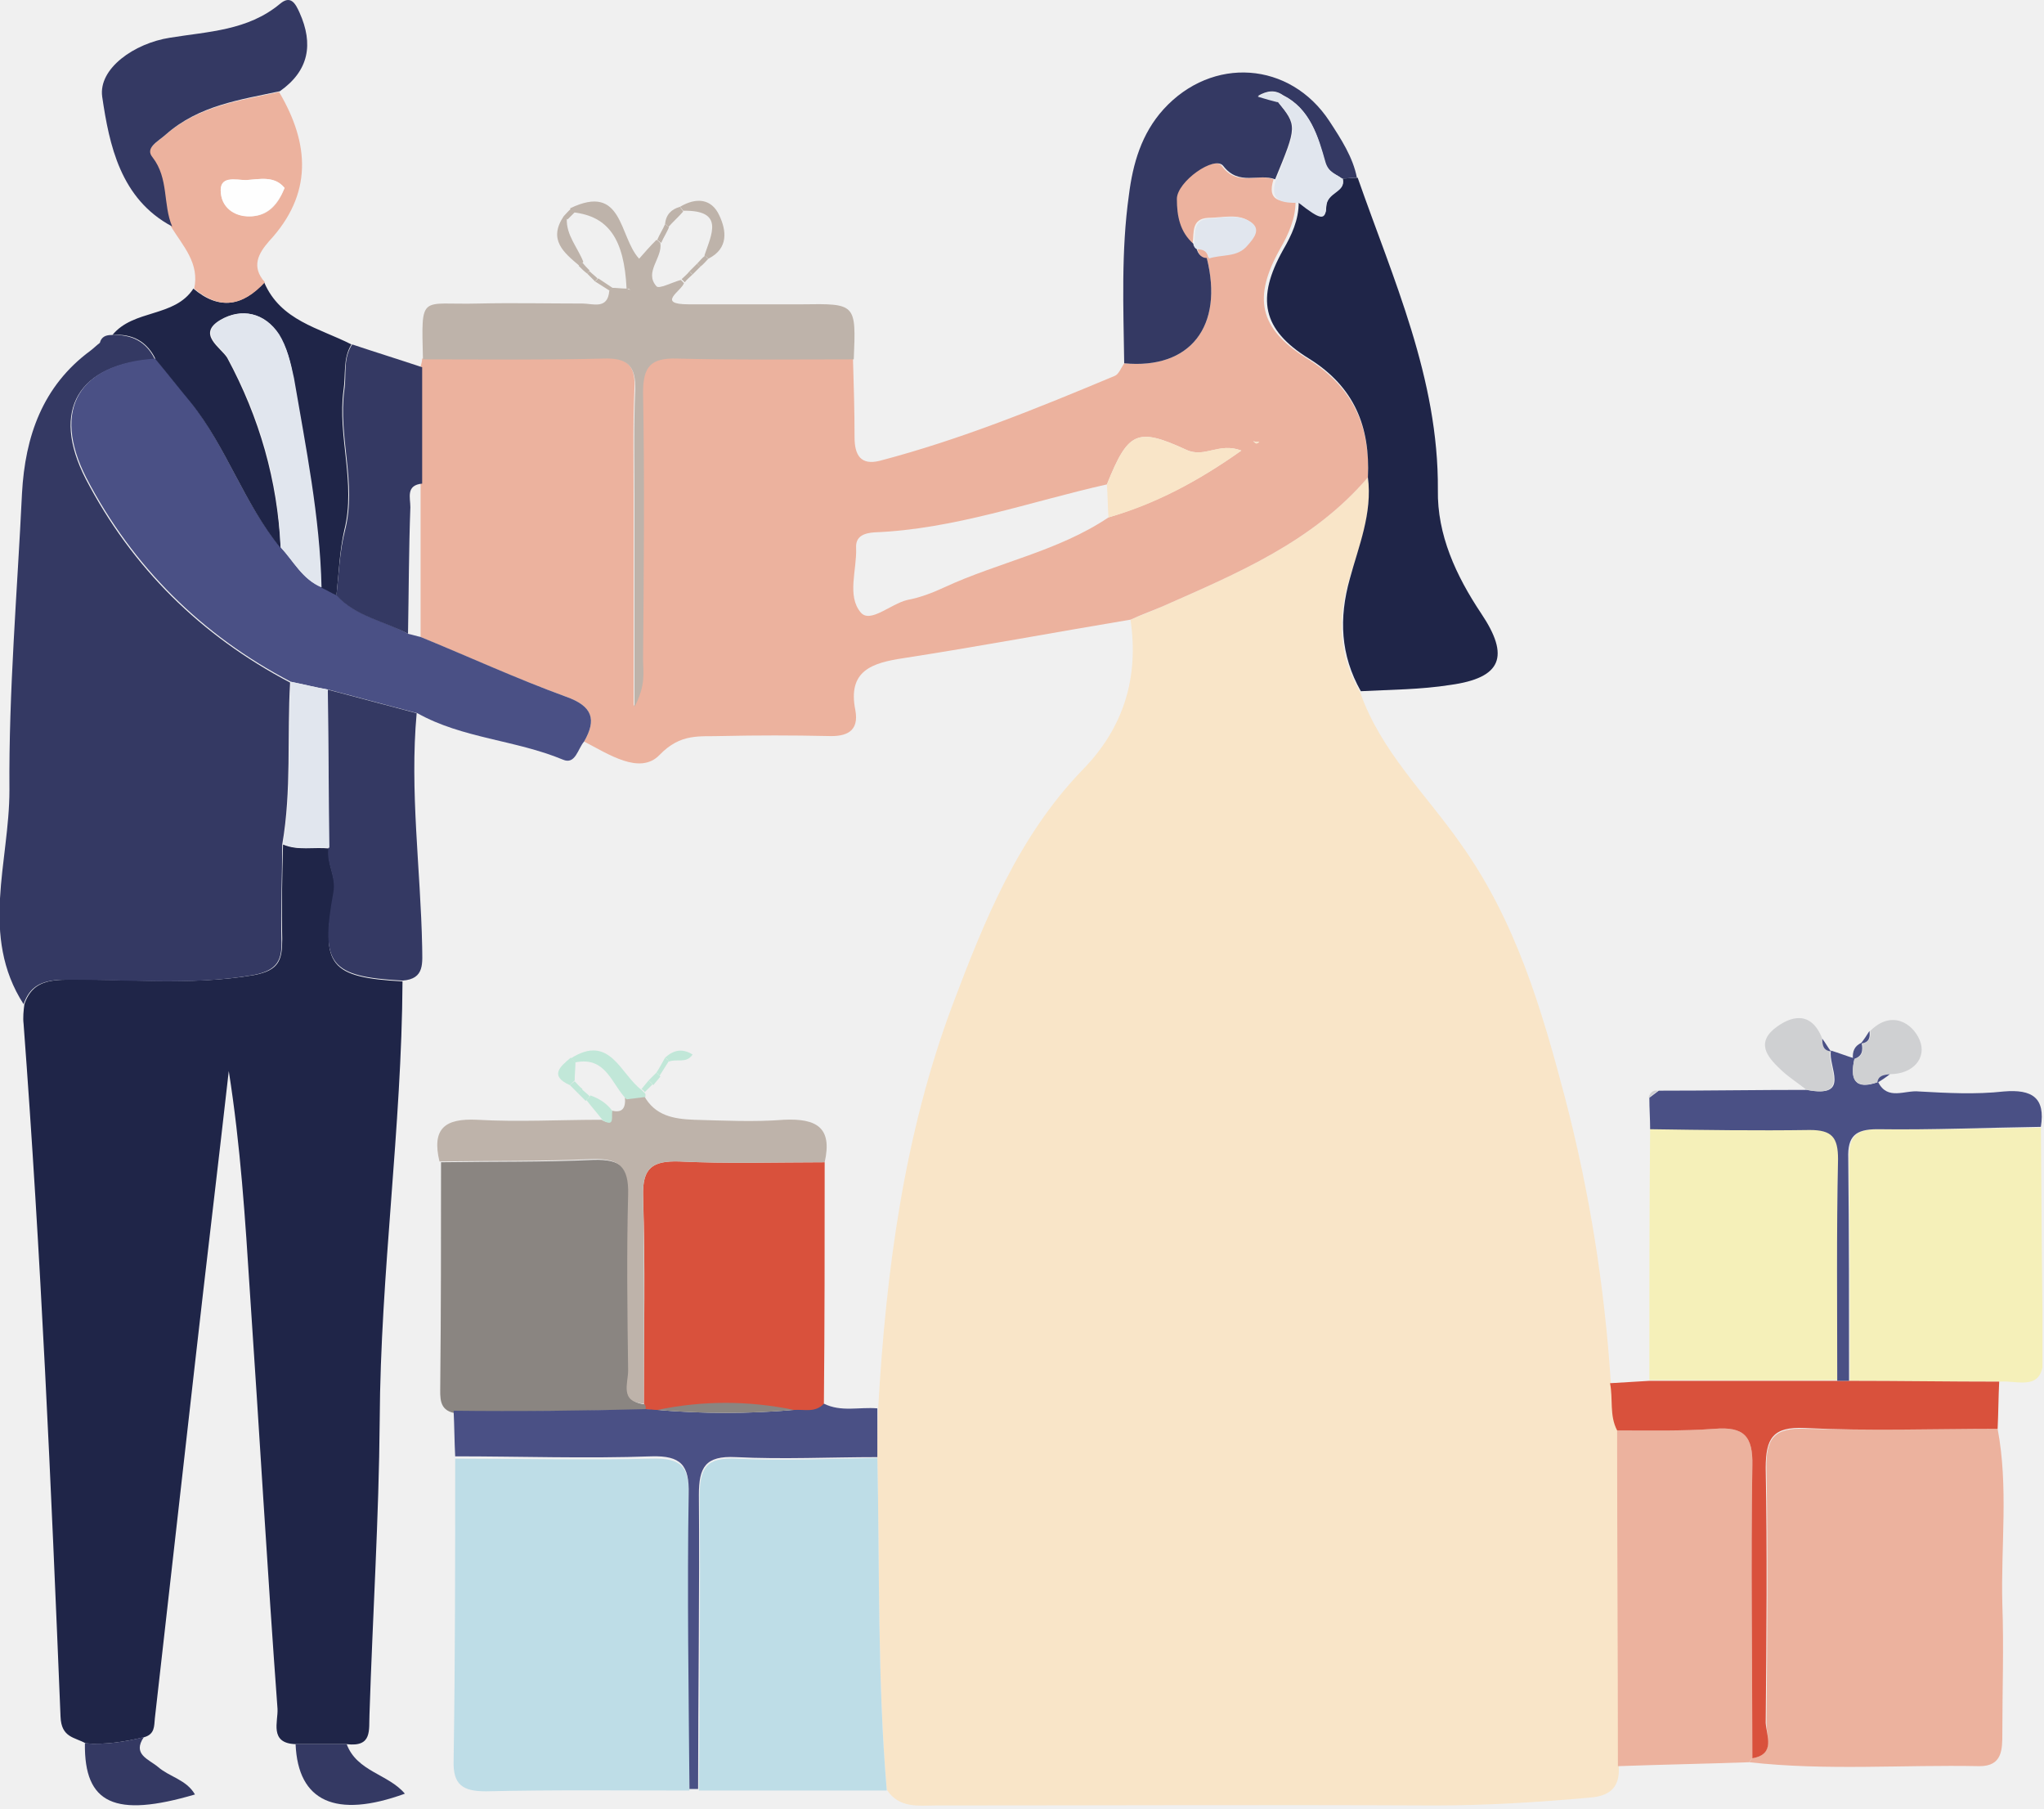
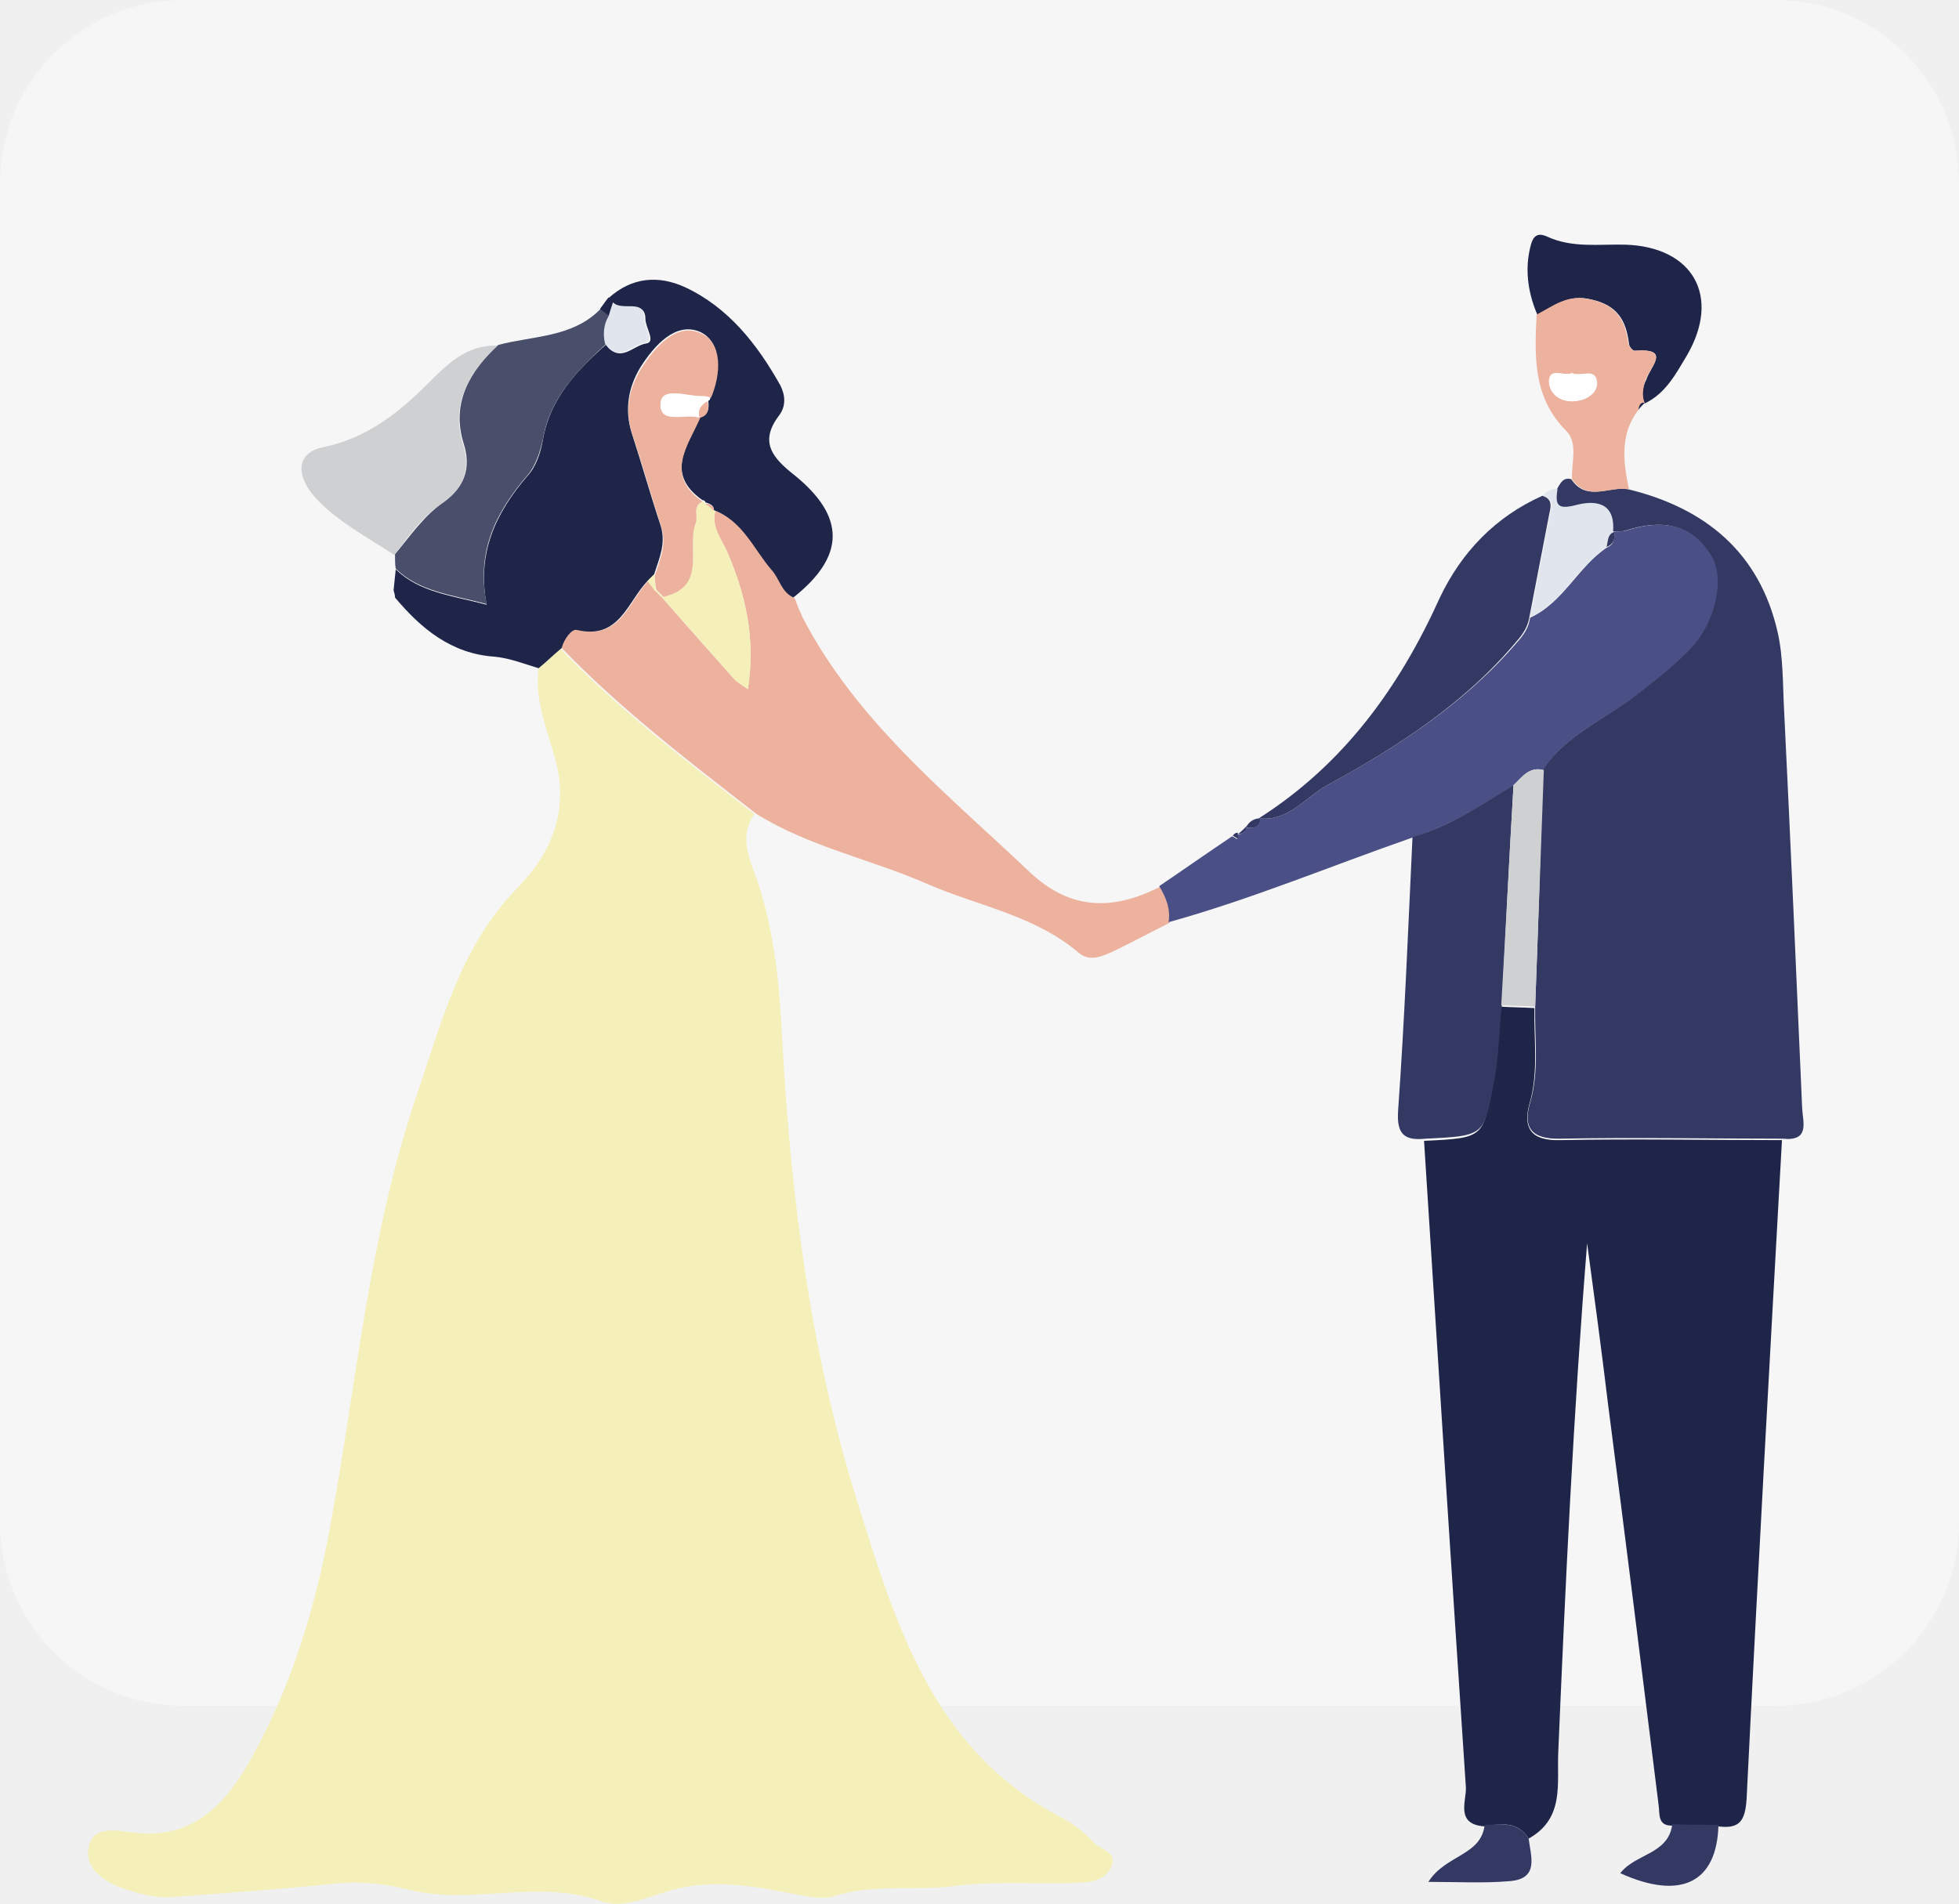
- <svg xmlns="http://www.w3.org/2000/svg" width="260" height="230" viewBox="0 0 260 230" fill="none">
-   <g clip-path="url(#clip0)">
-     <path d="M111.7 179.2C112.7 161.6 115 144.2 121.2 127.7C125.2 117.1 129.5 106.4 137.7 97.9C142.9 92.6 144.9 86.2 143.8 78.8C145.2 78.2 146.6 77.7 147.9 77.1C157.4 72.9 167 68.9 174 60.7C174.6 65.3 172.9 69.5 171.6 73.7C170.1 78.7 170.3 83.4 173 88C175.6 95.5 181.4 101 185.8 107.3C192.8 117.1 196.1 128.3 199.1 139.7C202.2 151.6 204.1 163.6 204.9 175.8C205.3 177.8 204.7 179.9 205.8 181.8C205.8 196 205.9 210.3 205.9 224.5C206.1 227.1 205 228.4 202.2 228.6C195.6 229.2 189 229.6 182.4 229.6C161.3 229.5 140.2 229.6 119.1 229.6C116.8 229.6 114.4 230 112.8 227.6C111.6 213.5 111.9 199.4 111.6 185.3C111.6 183.3 111.6 181.3 111.7 179.2Z" fill="#F9E5C8" />
-     <path d="M174 60.7C167 68.9 157.4 72.9 147.9 77.1C146.5 77.7 145.1 78.2 143.8 78.8C134.2 80.4 124.6 82.2 114.9 83.7C110.9 84.3 107.8 85.3 108.8 90.3C109.3 93 107.7 93.7 105.3 93.6C100.8 93.5 96.3 93.5 91.8 93.6C89 93.7 86.6 93.2 83.9 96C81.4 98.6 77.4 95.9 74.3 94.3C75.9 91.5 75.4 89.8 72 88.6C65.7 86.3 59.7 83.6 53.5 81C53.5 74.5 53.5 67.9 53.5 61.4C53.5 56.5 53.5 51.5 53.5 46.6C53.6 46.3 53.7 45.9 53.7 45.6C61.4 45.6 69 45.7 76.7 45.5C79.7 45.4 80.9 46.4 80.7 49.5C80.5 54 80.6 58.5 80.6 63C80.6 71.5 80.6 80.1 80.6 89.8C82.1 87 81.7 85.3 81.7 83.7C81.7 72.4 81.8 61.1 81.7 49.8C81.7 46.6 82.7 45.4 86 45.5C93.5 45.7 101 45.6 108.5 45.6C108.6 48.9 108.7 52.2 108.7 55.6C108.7 57.9 109.5 59.2 111.9 58.6C122.2 55.9 132 51.9 141.8 47.8C142.3 47.6 142.6 46.8 143 46.2C151.4 47 155.7 41.5 153.5 32.8C155.2 32.2 157.2 32.7 158.5 31.1C159.3 30.2 160.2 29 159 28.2C157.5 27.1 155.5 27.7 153.7 27.7C151.5 27.8 151.9 29.6 151.7 31C149.9 29.5 149.6 27.4 149.5 25.3C149.5 23.2 154.4 19.7 155.4 21.1C157.4 23.8 159.9 22 162 22.8C161.1 25.6 162.9 25.7 164.8 25.6C164.8 27.8 163.9 29.8 162.8 31.7C159.4 37.8 160.1 41.7 166.1 45.5C172.2 49.2 174.3 54.3 174 60.7ZM141 65.8C147 64 152.4 61.2 157.9 57.3C155.1 56.2 153.3 58.3 150.9 57.2C144.6 54.3 143.5 54.9 140.8 61.6C131 63.8 121.4 67.3 111.2 67.7C109.9 67.8 108.8 68.2 108.9 69.7C109 72.5 107.7 75.8 109.5 77.9C110.7 79.3 113.3 76.8 115.4 76.3C117 76 118.6 75.4 120.1 74.7C127 71.5 134.6 70.1 141 65.8ZM160.2 56.2C159.9 56.2 159.7 56.2 159.4 56.1C159.5 56.2 159.6 56.3 159.8 56.4C159.9 56.4 160 56.3 160.2 56.2Z" fill="#ECB29E" />
-     <path d="M51.2 124.8C51.1 143.4 48.4 161.9 48.3 180.6C48.2 193 47.4 205.5 47 218C46.9 220 47.4 222.2 44.1 221.8C41.9 221.8 39.8 221.8 37.6 221.8C34.2 221.7 35.4 218.9 35.3 217.3C34 199.7 33 182.1 31.8 164.5C31.2 155.1 30.6 145.7 29.1 136.2C27.7 148.6 26.2 161 24.8 173.4C23.1 188.4 21.4 203.5 19.7 218.5C19.6 219.5 19.7 220.5 18.4 220.9C15.9 221.5 13.4 221.9 10.9 221.7C9.5 220.9 7.8 221 7.7 218.3C6.5 188.9 5.2 159.5 3 130.2C2.9 129.4 3 128.5 3.1 127.7C3.9 125.4 5.4 124.7 7.9 124.6C16 124.4 24.1 125.4 32.3 124C35.5 123.4 35.9 122.1 35.9 119.4C35.8 115.4 35.9 111.4 36 107.4C37.9 108.2 39.9 107.7 41.9 107.9C41.5 109.9 42.9 111.5 42.5 113.7C40.7 122.8 42 124.3 51.2 124.8Z" fill="#1F2548" />
-     <path d="M35.9 107.4C35.9 111.4 35.7 115.4 35.8 119.4C35.9 122 35.4 123.4 32.2 124C24.1 125.4 16 124.5 7.8 124.6C5.3 124.7 3.8 125.4 3 127.7C-2.6 119 1.2 109.6 1.2 100.5C1.1 87.9 2.2 75.3 2.8 62.7C3.2 55.5 5.4 49.1 11.5 44.6C11.9 44.3 12.3 43.9 12.7 43.6C12.9 42.8 13.5 42.6 14.2 42.6C16.7 42.5 18.6 43.4 19.7 45.7C10 46.3 6.4 52.1 10.9 60.9C16.8 72.2 25.5 80.8 36.9 86.8C36.5 93.6 37.1 100.5 35.9 107.4Z" fill="#343963" />
-     <path d="M254.1 181.7C255.5 189.1 254.5 196.6 254.7 204C254.9 209.5 254.7 215 254.7 220.4C254.7 222.5 254.7 224.6 251.8 224.6C242 224.4 232.3 225.2 222.5 224.1C222.6 223.9 222.8 223.7 222.9 223.6C225.8 223.1 224.7 220.8 224.7 219.2C224.8 208.4 224.9 197.6 224.7 186.8C224.6 183 225.6 181.5 229.7 181.7C237.8 181.9 245.9 181.7 254.1 181.7Z" fill="#ECB29E" />
-     <path d="M87.7 227.7C79.1 227.7 70.4 227.6 61.8 227.8C58.9 227.8 57.6 227 57.7 223.9C57.9 211.1 57.9 198.3 57.9 185.5C66.2 185.5 74.6 185.7 82.9 185.5C86.7 185.4 87.7 186.5 87.6 190.3C87.5 202.7 87.7 215.2 87.7 227.7Z" fill="#BEDDE7" />
-     <path d="M111.6 185.4C111.9 199.5 111.6 213.6 112.8 227.7C104.8 227.7 96.8 227.7 88.9 227.7C89 215.2 89.1 202.8 89 190.3C89 186.7 89.8 185.3 93.7 185.5C99.6 185.8 105.6 185.5 111.6 185.4Z" fill="#BEDDE7" />
-     <path d="M37 86.7C25.7 80.8 16.9 72.1 11 60.8C6.5 52 10.1 46.2 19.8 45.6C21.3 47.4 22.7 49.2 24.2 51C28.8 56.8 31 64 35.7 69.6C37.3 71.3 38.4 73.6 40.8 74.6C41.5 74.9 42.1 75.3 42.8 75.6C45.2 78.4 48.9 78.9 51.9 80.6C52.4 80.7 53 80.9 53.5 81C59.6 83.5 65.7 86.3 72 88.6C75.4 89.8 75.9 91.5 74.3 94.3C73.5 95.2 73.2 97.3 71.6 96.6C65.6 94.1 58.8 93.9 53.1 90.7C49.3 89.7 45.6 88.7 41.8 87.7C40.1 87.4 38.5 87 37 86.7Z" fill="#4A5085" />
-     <path d="M174 60.7C174.3 54.3 172.3 49.2 166.5 45.6C160.5 41.9 159.8 37.9 163.2 31.8C164.3 29.9 165.2 28 165.2 25.7C168 27.9 168.7 27.9 168.7 26.2C168.8 24.3 171.2 24.4 170.8 22.7C171.4 22.7 172 22.6 172.7 22.6C177.2 35.5 183 48.1 182.9 62.3C182.8 68 185.2 73.2 188.4 78C192.1 83.5 191 86.2 184.5 87.1C180.7 87.7 176.9 87.7 173.1 87.9C170.5 83.3 170.3 78.6 171.7 73.6C172.8 69.5 174.6 65.3 174 60.7Z" fill="#1F2548" />
-     <path d="M259.6 143.4C259.7 153.1 259.7 162.8 259.9 172.5C260 177.1 256.7 175.5 254.4 175.7C248 175.7 241.7 175.6 235.3 175.6C235.3 166.2 235.3 156.8 235.2 147.3C235.2 144.5 236.1 143.6 238.9 143.6C245.7 143.7 252.6 143.5 259.6 143.4Z" fill="#F5F0B9" />
-     <path d="M57.8 179.7C55.8 179.3 56 177.7 56 176.2C56.1 166.7 56.1 157.3 56.1 147.8C62.6 147.7 69 147.8 75.5 147.5C78.9 147.4 80.2 148.4 80.1 152C79.9 159.4 80 166.9 80.1 174.4C80.1 175.9 79 178.3 82.1 178.6C82.3 178.8 82.3 179.1 82.3 179.3C74 179.4 65.9 179.5 57.8 179.7Z" fill="#8A8581" />
-     <path d="M209.8 175.5C209.8 164.8 209.8 154.2 209.9 143.5C216.7 143.5 223.4 143.7 230.2 143.6C233 143.5 233.9 144.5 233.8 147.3C233.6 156.7 233.7 166.1 233.7 175.5C225.8 175.6 217.8 175.5 209.8 175.5Z" fill="#F5F0B9" />
-     <path d="M205.8 224.6C205.8 210.4 205.7 196.1 205.7 181.9C209.8 181.8 214 182 218.1 181.7C221.8 181.4 223 182.6 222.9 186.4C222.7 198.8 222.9 211.2 222.9 223.6C222.7 223.8 222.6 223.9 222.5 224.1C216.9 224.3 211.4 224.4 205.8 224.6Z" fill="#ECB29E" />
-     <path d="M82.1 179.2C82.2 178.9 82.1 178.7 81.9 178.5C81.9 169.7 82.1 160.9 81.8 152.1C81.7 148.5 83 147.6 86.4 147.7C92.5 148 98.7 147.8 104.9 147.8C104.9 158.1 104.9 168.3 104.8 178.6C103.7 179.8 102.3 179.3 101 179.4C95.2 178.2 89.4 178.2 83.6 179.4C83.1 179.3 82.6 179.3 82.1 179.2Z" fill="#D9513C" />
-     <path d="M108.6 45.7C101.1 45.7 93.6 45.8 86.1 45.6C82.8 45.5 81.8 46.6 81.8 49.9C82 61.2 81.9 72.5 81.8 83.8C81.8 85.4 82.2 87.1 80.7 89.9C80.7 80.2 80.7 71.6 80.7 63.1C80.7 58.6 80.6 54.1 80.8 49.6C80.9 46.5 79.8 45.5 76.8 45.6C69.1 45.8 61.5 45.7 53.8 45.7C53.6 37.2 53.4 38.8 60.8 38.6C65.2 38.5 69.7 38.6 74.1 38.6C75.4 38.6 77.3 39.4 77.5 37C77.6 36.9 77.7 36.7 77.8 36.6C78.4 36.6 79.1 36.7 79.7 36.7C79.8 36.8 80 36.8 80.1 36.9C80 36.8 79.8 36.8 79.7 36.7C79.4 30.4 77.4 27.5 72.9 27C72.8 26.8 72.6 26.7 72.5 26.5C79.3 23.2 78.7 30.1 81.3 32.9C82 32.1 82.7 31.3 83.5 30.5C83.7 30.6 83.8 30.7 84 30.9C84.3 32.8 81.9 34.6 83.5 36.4C83.8 36.8 85.5 35.9 86.6 35.6C86.7 35.7 86.9 35.9 87 36C86.7 37 83.4 38.7 87.6 38.7C92.4 38.7 97.2 38.7 102 38.7C108.9 38.6 108.9 38.6 108.6 45.7Z" fill="#BEB3AA" />
-     <path d="M172.6 22.6C172 22.6 171.4 22.7 170.7 22.7C169.9 22.1 168.9 22 168.5 20.5C167.6 17.2 166.6 13.8 163.2 12.1C162.2 11.4 161.2 11.5 160 12.2C161 12.5 161.7 12.7 162.5 12.9C165 16 165 16 162.2 22.8C160.1 22 157.6 23.7 155.6 21.1C154.5 19.7 149.7 23.1 149.7 25.3C149.7 27.5 150.1 29.5 151.8 31C151.8 31.3 152 31.5 152.2 31.6C152.4 32.3 152.8 32.8 153.6 32.7L153.5 32.8C155.7 41.5 151.4 47 143 46.2C142.9 39.1 142.6 31.9 143.6 24.8C144.1 20.8 145.2 17 148 13.9C154.2 7.1 164.1 7.8 169.1 15.4C170.6 17.7 172.1 20 172.6 22.6Z" fill="#343963" />
-     <path d="M41.7 87.7C45.5 88.7 49.2 89.7 53 90.7C52.1 100.6 53.5 110.5 53.7 120.4C53.7 122.4 54.1 124.5 51.2 124.7C42 124.2 40.7 122.7 42.4 113.5C42.8 111.4 41.4 109.7 41.8 107.7C41.8 101.1 41.7 94.4 41.7 87.7Z" fill="#343963" />
-     <path d="M42.8 75.7C42.1 75.4 41.5 75 40.8 74.7C40.5 65.7 38.7 56.9 37.3 48.1C37 46.2 36.5 44.1 35.4 42.5C33.7 39.8 30.7 39.1 28 40.7C25 42.5 28.1 44.2 28.9 45.5C33 53.1 35.3 61.1 35.7 69.7C31 64 28.8 56.8 24.2 51.1C22.7 49.3 21.3 47.5 19.8 45.7C18.7 43.4 16.8 42.4 14.3 42.6C17 39.3 22.2 40.4 24.6 36.7C27.9 39.5 30.9 38.9 33.6 35.9C35.7 40.8 40.6 41.7 44.7 43.8C43.6 45.6 44 47.6 43.7 49.6C42.9 55.5 45.3 61.4 43.8 67.4C43.2 70 43.1 72.9 42.8 75.7Z" fill="#1F2548" />
-     <path d="M222.9 223.6C222.9 211.2 222.7 198.8 222.9 186.4C223 182.6 221.8 181.4 218.1 181.7C214 182 209.8 181.9 205.7 181.9C204.7 180 205.2 177.9 204.8 175.9C206.5 175.8 208.1 175.7 209.8 175.6C217.8 175.6 225.7 175.6 233.7 175.6C234.2 175.6 234.7 175.6 235.2 175.6C241.6 175.6 247.9 175.7 254.3 175.7C254.2 177.7 254.2 179.7 254.1 181.7C245.9 181.7 237.8 182 229.6 181.6C225.5 181.4 224.6 182.9 224.6 186.7C224.8 197.5 224.7 208.3 224.6 219.1C224.7 220.7 225.9 223.1 222.9 223.6Z" fill="#D9513C" />
-     <path d="M82.1 179.2C82.6 179.2 83.1 179.3 83.6 179.3C89.4 179.8 95.2 179.8 101 179.3C102.3 179.2 103.7 179.7 104.8 178.5C107 179.6 109.3 178.9 111.6 179.1C111.6 181.2 111.6 183.3 111.6 185.3C105.6 185.3 99.6 185.6 93.6 185.3C89.7 185.1 88.9 186.6 88.9 190.1C89 202.6 88.8 215 88.8 227.5C88.4 227.5 88 227.5 87.7 227.5C87.6 215 87.4 202.5 87.6 190C87.7 186.3 86.6 185.1 82.9 185.2C74.6 185.5 66.2 185.2 57.9 185.2C57.8 183.3 57.8 181.4 57.7 179.4C65.9 179.5 74 179.4 82.1 179.2Z" fill="#4A5085" />
-     <path d="M104.9 147.8C98.7 147.8 92.6 148 86.4 147.7C83 147.6 81.7 148.5 81.8 152.1C82 160.9 81.9 169.7 81.9 178.5C78.8 178.3 79.9 175.9 79.9 174.3C79.8 166.8 79.7 159.4 79.9 151.9C80 148.3 78.7 147.3 75.3 147.4C68.9 147.7 62.4 147.6 55.9 147.7C54.9 143.5 56.6 142.2 60.7 142.4C65.9 142.7 71.2 142.4 76.5 142.4C78.1 143.3 77.5 141.8 77.7 141.2C79.1 141.6 79.6 141 79.5 139.6C80.3 139.5 81.1 139.4 81.9 139.3C83.3 141.9 85.7 142.3 88.3 142.4C92.1 142.5 95.9 142.7 99.7 142.4C103.9 142.2 105.9 143.4 104.9 147.8Z" fill="#BEB3AA" />
-     <path d="M33.7 35.9C30.9 38.9 28 39.5 24.7 36.7C25.4 33.5 23.3 31.3 21.8 28.9C20.6 26.1 21.4 22.8 19.3 20.1C18.3 18.9 20 18.1 21 17.2C25.2 13.5 30.4 12.8 35.5 11.7C39.4 18.3 39.8 24.7 34.2 30.7C32.9 32.2 31.9 33.9 33.7 35.9ZM36.2 23.9C34.9 22.3 33 22.8 31.3 22.9C30 22.9 27.8 22.3 28.1 24.6C28.3 26.6 30.1 27.6 32.1 27.5C34.1 27.4 35.4 26 36.2 23.9Z" fill="#ECB29E" />
-     <path d="M35.6 11.6C30.5 12.7 25.3 13.4 21.1 17.1C20.1 18 18.4 18.8 19.4 20C21.5 22.7 20.7 26 21.9 28.8C15.3 25.3 13.9 18.4 13 12.3C12.5 8.7 17.1 5.5 21.6 4.8C26.5 4 31.5 3.9 35.6 0.5C37 -0.7 37.6 0.5 38.1 1.6C39.9 5.6 39.3 9 35.6 11.6Z" fill="#343963" />
-     <path d="M42.8 75.7C43.1 72.9 43.2 70.1 43.9 67.4C45.4 61.4 43 55.6 43.8 49.6C44.1 47.6 43.6 45.6 44.8 43.8C47.8 44.8 50.7 45.7 53.7 46.7C53.7 51.6 53.7 56.6 53.7 61.5C51.6 61.7 52.2 63.3 52.2 64.5C52 69.9 52 75.2 51.9 80.6C48.9 79 45.2 78.4 42.8 75.7Z" fill="#343963" />
-     <path d="M235.2 175.6C234.7 175.6 234.2 175.6 233.7 175.6C233.7 166.2 233.6 156.8 233.8 147.4C233.8 144.6 233 143.7 230.2 143.7C223.4 143.8 216.7 143.7 209.9 143.6C209.9 142.3 209.8 140.9 209.8 139.6C210.2 139.3 210.6 139 211 138.7C217.3 138.7 223.6 138.6 229.9 138.6C235.5 139.7 232.5 135.6 232.9 133.6C233.9 133.9 234.9 134.3 235.9 134.6C235.3 137.2 235.9 138.7 238.9 137.6C240.1 140 242.3 138.6 244.1 138.8C247.7 139 251.3 139.2 254.9 138.8C258.5 138.5 260.2 139.6 259.6 143.3C252.7 143.4 245.7 143.7 238.8 143.6C236 143.6 235 144.5 235.1 147.3C235.2 156.8 235.2 166.2 235.2 175.6Z" fill="#4A5085" />
-     <path d="M10.8 221.7C13.4 221.9 15.9 221.5 18.3 220.9C16.8 223.1 18.9 223.7 20.1 224.7C21.6 226 23.7 226.3 24.8 228.2C14.6 231.2 10.7 229.4 10.8 221.7Z" fill="#343963" />
-     <path d="M37.6 221.8C39.8 221.8 41.9 221.8 44.1 221.8C45.4 225.3 49.4 225.6 51.5 228.1C42.7 231.3 37.9 229.1 37.6 221.8Z" fill="#343963" />
-     <path d="M232.8 133.6C232.4 135.6 235.4 139.7 229.8 138.6C228.8 137.8 227.7 137.1 226.7 136.2C225.1 134.7 223.3 132.9 225.6 130.9C227.8 129.1 230.4 128.5 231.8 132.1C231.8 132.9 231.9 133.6 232.8 133.6Z" fill="#CFD0D2" />
-     <path d="M238.9 137.6C235.8 138.6 235.3 137.2 235.9 134.6L235.8 134.7C237 134.4 237 133.6 236.9 132.6L236.8 132.7C237.8 132.6 238 131.9 237.9 131.1C240.6 128.4 243.3 130.1 244.2 132.3C245.1 134.5 243.4 136.6 240.4 136.6C239.7 136.7 238.9 136.7 238.9 137.6Z" fill="#CFD0D2" />
-     <path d="M82.1 139.5C81.3 139.6 80.5 139.7 79.7 139.8C77.8 137.9 77.1 134.3 73.2 135.1C73 134.9 72.8 134.7 72.6 134.6C77.6 131.4 78.9 136.6 81.6 138.6C81.8 138.8 81.9 138.9 82.1 139.1C82.1 139.1 82.1 139.3 82.1 139.5Z" fill="#C1E7D8" />
-     <path d="M86.5 26.3C88.5 25.1 90.5 25.2 91.5 27.4C92.4 29.3 92.7 31.6 90.1 32.9C90 32.8 89.8 32.6 89.6 32.5C90.5 29.8 92.2 26.7 86.9 26.8C86.8 26.7 86.7 26.5 86.5 26.3Z" fill="#BEB3AA" />
-     <path d="M73.7 33.8C71.7 32.1 69.7 30.5 71.7 27.5C71.8 27.6 72 27.7 72.1 27.8C72 29.9 73.5 31.5 74.2 33.3C74 33.5 73.8 33.7 73.7 33.8Z" fill="#BEB3AA" />
-     <path d="M77.9 141.3C77.7 141.9 78.3 143.4 76.7 142.5C76 141.6 75.3 140.8 74.6 139.9C74.8 139.7 75 139.5 75.1 139.3C76.2 139.7 77.2 140.3 77.9 141.3Z" fill="#C1E7D8" />
-     <path d="M72.5 138C69.8 136.8 71.3 135.6 72.6 134.5C72.8 134.7 73 134.9 73.2 135C73.2 135.8 73.1 136.6 73.1 137.4C72.9 137.6 72.7 137.8 72.5 138Z" fill="#C1E7D8" />
-     <path d="M84.6 134.5C85.7 133.5 86.8 133.3 88.1 134.1C87.3 135.3 86.1 134.6 85.1 135C85 134.8 84.8 134.6 84.6 134.5Z" fill="#C1E7D8" />
-     <path d="M84.6 28.5C84.7 27.3 85.4 26.6 86.5 26.3C86.6 26.5 86.8 26.7 86.9 26.9C86.3 27.6 85.6 28.2 85 28.9C84.9 28.7 84.8 28.6 84.6 28.5Z" fill="#BEB3AA" />
-     <path d="M236.8 132.6C237 133.6 236.9 134.4 235.7 134.7C235.6 133.7 235.9 133 236.8 132.6Z" fill="#4A5085" />
-     <path d="M83.6 30.5C83.9 29.8 84.3 29.2 84.6 28.5C84.8 28.6 84.9 28.8 85.1 28.9C84.8 29.6 84.4 30.2 84.1 30.9C83.9 30.7 83.7 30.6 83.6 30.5Z" fill="#BEB3AA" />
-     <path d="M83.5 136.4C83.9 135.8 84.2 135.2 84.6 134.5C84.8 134.7 85 134.8 85.1 134.9C84.7 135.5 84.3 136.2 83.9 136.8C83.8 136.7 83.7 136.5 83.5 136.4Z" fill="#C1E7D8" />
-     <path d="M77.6 37C77 36.6 76.3 36.2 75.7 35.8C75.8 35.7 76 35.5 76.1 35.4C76.7 35.8 77.3 36.2 77.9 36.6C77.8 36.7 77.7 36.8 77.6 37Z" fill="#BEB3AA" />
-     <path d="M71.7 27.5C72 27.2 72.3 26.8 72.7 26.5C72.8 26.6 73 26.8 73.1 27C72.8 27.3 72.5 27.6 72.2 27.9C72 27.8 71.8 27.7 71.7 27.5Z" fill="#BEB3AA" />
-     <path d="M90.1 32.9C89.8 33.2 89.5 33.6 89.1 33.9C88.9 33.8 88.8 33.6 88.7 33.5C89 33.2 89.3 32.8 89.7 32.5C89.8 32.6 89.9 32.8 90.1 32.9Z" fill="#BEB3AA" />
-     <path d="M74.7 34.8C74.3 34.5 74 34.2 73.6 33.8C73.8 33.6 73.9 33.5 74.1 33.4C74.4 33.8 74.7 34.1 75 34.4L74.7 34.8Z" fill="#BEB3AA" />
-     <path d="M89.1 33.9C88.8 34.2 88.4 34.6 88.1 34.9C88 34.8 87.8 34.6 87.7 34.5C88 34.2 88.4 33.8 88.7 33.5C88.8 33.7 89 33.8 89.1 33.9Z" fill="#BEB3AA" />
-     <path d="M75.7 35.8C75.4 35.5 75 35.1 74.7 34.8C74.7 34.8 75 34.4 75 34.5C75.3 34.8 75.7 35.1 76 35.4C76 35.5 75.8 35.6 75.7 35.8Z" fill="#BEB3AA" />
-     <path d="M88.1 34.9C87.8 35.2 87.4 35.5 87.1 35.9C87 35.8 86.8 35.6 86.7 35.5C87 35.2 87.4 34.9 87.7 34.5C87.8 34.6 87.9 34.8 88.1 34.9Z" fill="#BEB3AA" />
-     <path d="M12.8 43.6C12.4 43.9 12 44.3 11.6 44.6C12 44.3 12.4 43.9 12.8 43.6Z" fill="#1F2548" />
-     <path d="M237.8 131.1C237.9 131.9 237.8 132.6 236.7 132.7C237.1 132.2 237.5 131.6 237.8 131.1Z" fill="#4A5085" />
-     <path d="M232.9 133.7C231.9 133.6 231.8 132.9 231.8 132.1C232.2 132.6 232.5 133.2 232.9 133.7Z" fill="#4A5085" />
-     <path d="M82.5 137.4C82.8 137.1 83.2 136.7 83.5 136.4C83.7 136.6 83.8 136.7 84 136.9C83.7 137.3 83.4 137.6 83.1 138C82.9 137.7 82.7 137.6 82.5 137.4Z" fill="#C1E7D8" />
-     <path d="M238.8 137.7C238.9 136.7 239.7 136.7 240.4 136.6C239.9 137 239.3 137.4 238.8 137.7Z" fill="#4A5085" />
-     <path d="M73.5 139C73.2 138.7 72.8 138.3 72.5 138C72.7 137.8 72.9 137.7 73.1 137.5C73.4 137.8 73.7 138.2 74.1 138.5C73.9 138.6 73.7 138.8 73.5 139Z" fill="#C1E7D8" />
-     <path d="M81.6 138.5C81.9 138.1 82.2 137.8 82.5 137.4C82.7 137.6 82.9 137.8 83 137.9C82.7 138.2 82.3 138.6 82 138.9C82 138.8 81.8 138.6 81.6 138.5Z" fill="#C1E7D8" />
-     <path d="M74.5 140C74.2 139.7 73.8 139.3 73.5 139C73.7 138.8 73.8 138.7 74 138.5C74.3 138.8 74.7 139.1 75 139.4C74.9 139.6 74.7 139.8 74.5 140Z" fill="#C1E7D8" />
-     <path d="M210.9 138.7C210.5 139 210.1 139.3 209.7 139.6C209.9 138.9 210.3 138.6 210.9 138.7Z" fill="#CFD0D2" />
-     <path d="M141 65.8C140.9 64.4 140.9 63 140.8 61.6C143.5 54.9 144.6 54.3 150.9 57.2C153.2 58.3 155 56.2 157.9 57.3C152.4 61.2 147 64.1 141 65.8Z" fill="#F9E5C8" />
-     <path d="M162.3 22.9C165.1 16 165.1 16 162.6 13C162.8 12.7 163.1 12.4 163.3 12.2C166.7 14 167.7 17.4 168.6 20.6C169 22 170 22.1 170.8 22.8C171.2 24.5 168.8 24.4 168.7 26.3C168.6 28.1 168 28 165.2 25.8C163.2 25.8 161.4 25.7 162.3 22.9Z" fill="#E1E6EE" />
-     <path d="M152.3 31.7C152 31.6 151.9 31.4 151.9 31.1C152.1 29.7 151.6 27.9 153.9 27.8C155.7 27.7 157.7 27.2 159.2 28.3C160.4 29.2 159.5 30.3 158.7 31.2C157.4 32.8 155.4 32.3 153.7 32.9L153.8 32.8C153.6 32 153.1 31.7 152.3 31.7Z" fill="#E1E6EE" />
-     <path d="M160.2 56.2C160.1 56.3 159.9 56.4 159.8 56.4C159.7 56.4 159.6 56.2 159.4 56.1C159.7 56.2 159.9 56.2 160.2 56.2Z" fill="#F9E5C8" />
-     <path d="M41.7 87.7C41.8 94.4 41.8 101.1 41.9 107.8C39.9 107.7 37.9 108.2 36 107.3C37.2 100.5 36.6 93.5 37 86.7C38.5 87 40.1 87.4 41.7 87.7Z" fill="#E1E6EE" />
-     <path d="M35.7 69.6C35.4 61 33.1 53 29 45.5C28.3 44.1 25.1 42.5 28.1 40.7C30.8 39.1 33.7 39.8 35.5 42.5C36.5 44.1 37 46.2 37.4 48.1C38.9 56.9 40.7 65.7 40.9 74.7C38.5 73.7 37.4 71.4 35.7 69.6Z" fill="#E1E6EE" />
-     <path d="M101 179.3C95.2 179.8 89.4 179.8 83.6 179.3C89.4 178.1 95.2 178.1 101 179.3Z" fill="#8A8581" />
-     <path d="M79.8 36.7C79.9 36.8 80.1 36.8 80.2 36.9C80.1 36.8 80 36.7 79.8 36.7Z" fill="#FEFEFE" />
-     <path d="M162.5 13C161.7 12.8 161 12.6 160 12.3C161.2 11.6 162.2 11.4 163.2 12.2C163 12.4 162.8 12.7 162.5 13Z" fill="#E1E6EE" />
-     <path d="M152.3 31.7C153.1 31.7 153.6 32 153.7 32.8C152.9 32.9 152.5 32.4 152.3 31.7Z" fill="#ECB29E" />
-     <path d="M36.2 23.9C35.3 26 34.1 27.3 32.1 27.5C30.1 27.7 28.3 26.6 28.1 24.6C27.8 22.2 30 22.9 31.3 22.9C33 22.8 34.9 22.3 36.2 23.9Z" fill="#FEFEFE" />
-   </g>
-   <defs>
-     <clipPath id="clip0">
-       <rect width="259.8" height="229.7" fill="white" />
-     </clipPath>
-   </defs>
+ <svg xmlns="http://www.w3.org/2000/svg" width="534" height="519" viewBox="0 0 534 519" fill="none">
+   <rect width="534" height="465" rx="50" fill="#F6F6F6" />
+   <path d="M146.822 182.165C145.642 190.82 149.182 198.885 151.346 206.95C155.28 221.113 150.166 232.718 141.117 241.963C125.381 258.093 120.464 278.55 113.579 298.614C100.597 336.774 97.253 376.902 89.975 416.242C86.04 437.88 79.746 458.73 69.124 478.204C61.846 491.58 52.798 502.005 35.291 499.448C30.964 498.858 24.866 497.874 24.079 504.169C23.292 509.676 28.603 512.824 32.931 514.594C37.455 516.167 42.176 517.544 47.29 517.151C62.239 515.971 77.189 514.987 92.138 513.414C98.826 512.823 105.317 513.61 111.612 515.184C128.922 519.511 146.428 512.037 163.935 518.331C170.426 520.692 178.491 516.167 185.769 514.594C196.588 512.43 206.423 514.397 216.651 516.364C220.192 516.954 224.126 517.938 227.273 516.954C238.092 513.414 249.304 515.577 259.729 514.2C271.728 512.627 283.334 513.807 294.939 513.217C298.48 513.02 301.627 512.037 303.004 508.693C304.578 504.759 300.054 504.365 298.283 502.398C295.923 499.841 292.972 497.481 289.825 495.71C254.418 477.614 244.19 442.994 233.568 408.964C220.979 368.64 215.668 326.939 213.307 284.844C212.521 268.715 211.144 252.192 205.243 236.849C203.472 231.931 202.095 226.817 205.636 221.899C187.343 207.737 168.853 193.574 152.526 176.658C150.953 178.428 148.986 180.395 146.822 182.165Z" fill="#F5F0B9" />
+   <path d="M416.698 501.217C426.534 495.71 424.37 486.268 424.763 477.613C426.73 431.388 428.894 385.359 432.631 338.937C434.598 353.493 436.565 368.049 438.336 382.802C443.057 419.192 447.581 455.582 452.105 491.972C452.498 494.333 451.712 497.677 455.646 497.677C459.776 497.677 464.104 497.677 468.235 497.873C474.136 498.66 475.709 496.496 476.103 490.399C479.053 430.601 482.397 370.803 485.741 310.809C465.481 310.809 445.417 310.415 425.157 310.809C417.288 311.005 415.125 307.465 416.895 300.973C419.452 292.318 418.075 283.467 418.272 274.812C415.125 274.615 411.978 274.615 409.027 274.418C408.24 281.106 408.24 287.794 407.06 294.482C404.306 310.218 404.699 310.218 388.176 311.005C391.914 369.82 395.651 428.437 399.585 487.251C399.782 490.792 396.635 497.283 404.503 497.873C409.224 497.087 413.748 496.496 416.698 501.217Z" fill="#1F2548" />
+   <path d="M418.469 274.418C418.272 283.073 419.649 291.925 417.092 300.58C415.125 307.268 417.289 310.612 425.354 310.415C445.614 310.022 465.678 310.415 485.938 310.415C493.413 311.202 491.446 305.891 491.249 302.154C489.676 265.96 488.102 229.767 486.332 193.77C485.938 186.689 486.135 179.214 484.561 172.33C479.644 150.692 464.891 138.497 443.844 133.382C438.729 132.399 432.435 136.923 428.304 130.628C425.944 130.038 425.354 131.809 424.37 133.382C423.78 137.316 423.977 139.283 429.288 137.906C434.402 136.53 440.106 136.726 439.516 144.988C440.893 144.791 442.073 144.988 443.254 144.594C452.499 141.644 460.76 142.431 466.268 151.479C470.005 157.773 467.251 169.772 460.957 176.46C456.236 181.378 450.925 185.509 445.417 189.836C436.959 196.327 426.731 200.458 420.436 209.9C420.043 231.34 419.256 252.978 418.469 274.418Z" fill="#343963" />
+   <path d="M153.116 176.658C169.246 193.378 187.736 207.54 206.226 221.9C220.782 230.948 237.699 234.292 253.238 241.176C267.007 247.078 282.153 249.635 293.956 259.667C296.906 262.224 300.053 260.847 303.201 259.47C308.512 256.913 313.626 254.159 318.74 251.602C319.33 248.061 317.953 244.914 316.183 241.767C303.397 248.258 291.792 248.258 280.58 237.636C257.959 216.195 233.568 196.722 218.815 168.396C218.028 166.626 217.241 164.856 216.651 163.085C213.307 161.708 212.717 157.971 210.75 155.611C205.833 149.906 202.882 142.235 195.014 139.284C193.834 143.612 196.588 146.759 198.161 150.3C203.275 162.102 206.029 174.101 203.866 187.87C202.095 186.69 201.112 186.1 200.128 185.116C193.637 177.838 187.146 170.56 180.655 163.085C180.064 162.495 179.278 161.708 178.688 161.118C178.097 160.135 177.311 159.348 176.721 158.364C171.213 164.069 169.246 174.494 157.444 171.74C155.87 171.347 153.706 174.297 153.116 176.658Z" fill="#ECB29E" />
+   <path d="M194.62 139.087C202.488 142.037 205.439 149.708 210.357 155.413C212.52 157.773 212.914 161.314 216.258 162.888C230.42 151.676 230.617 140.857 216.454 129.448C210.75 124.924 206.816 120.596 212.324 113.318C214.291 110.761 214.094 107.811 212.717 105.057C206.423 93.845 198.554 83.813 186.752 78.305C179.474 74.961 172.196 75.551 165.902 81.256C166.492 81.649 166.885 82.043 167.279 82.633C169.639 85.19 175.934 81.453 175.934 86.96C175.934 89.321 178.884 93.255 176.13 93.648C172.786 94.041 168.852 99.353 165.312 93.845C157.247 100.926 149.969 108.598 148.002 119.81C147.412 123.154 146.231 127.088 143.871 129.645C135.216 139.677 129.905 150.692 132.659 164.855C123.02 162.297 114.365 161.511 107.874 155.216C107.677 157.183 107.481 159.15 107.284 160.921C107.481 161.511 107.678 162.297 107.678 162.888C114.759 171.346 123.02 178.23 134.823 179.017C138.953 179.411 142.887 180.984 146.821 182.165C148.985 180.394 150.952 178.427 153.116 176.657C153.706 174.296 155.87 171.346 157.247 171.739C168.852 174.493 171.016 164.068 176.524 158.363C177.114 157.773 177.704 157.183 178.294 156.593C179.671 152.266 181.638 148.135 180.064 143.217C177.31 134.956 174.95 126.498 172.196 118.039C170.229 111.745 171.213 105.647 174.557 100.139C178.294 94.238 184.195 87.55 190.883 90.501C196.784 93.255 196.391 101.516 193.637 108.007C193.637 108.598 193.44 108.794 193.047 108.991C193.243 110.958 193.44 112.925 190.883 113.515C187.539 121.187 181.048 129.055 191.473 136.333C191.866 136.333 192.26 136.529 192.26 136.923C193.44 137.316 194.62 137.71 194.62 139.087Z" fill="#1F2548" />
+   <path d="M315.986 241.569C317.756 244.519 319.133 247.667 318.543 251.404C341.164 245.109 362.801 236.061 384.832 228.39C394.864 225.242 403.716 219.735 412.37 214.227C414.731 212.063 416.698 208.916 420.632 209.9C426.73 200.458 437.155 196.327 445.613 189.836C450.924 185.705 456.432 181.574 461.153 176.46C467.447 169.772 470.398 157.773 466.464 151.479C460.956 142.43 452.695 141.644 443.45 144.594C442.269 144.988 440.892 144.791 439.712 144.988L440.106 145.184C440.106 146.955 439.909 148.528 437.942 149.315C430.074 154.626 426.14 164.264 417.091 168.395C416.698 171.149 415.321 173.116 413.551 175.083C399.191 191.803 380.898 203.605 361.818 214.03C355.72 217.374 351.196 224.062 343.131 223.079H343.328C343.328 225.833 341.361 225.833 339.394 225.636L339.59 225.439C339.394 226.816 338.607 227.406 337.23 227.603V227.209C337.23 227.8 337.23 228.39 337.23 228.783C336.836 228.586 336.443 228.193 335.853 227.996C329.362 232.324 322.674 237.045 315.986 241.569Z" fill="#4A5085" />
+   <path d="M412.567 214.031C403.716 219.539 395.061 225.243 385.029 228.194C383.849 253.175 382.865 278.157 381.095 302.941C380.701 309.236 382.865 311.006 388.57 310.416C405.093 309.629 404.503 309.629 407.453 293.893C408.633 287.205 408.633 280.517 409.42 273.829C410.404 254.159 411.387 234.095 412.567 214.031Z" fill="#343963" />
+   <path d="M107.875 155.02C114.366 161.315 123.021 162.101 132.659 164.659C129.709 150.299 135.216 139.481 143.871 129.449C146.035 126.892 147.215 123.154 148.002 119.614C149.969 108.402 157.444 100.927 165.312 93.649C164.722 91.092 164.918 88.534 166.295 86.174C165.509 85.584 164.525 84.797 163.738 84.207C156.067 92.075 145.445 91.485 135.806 94.042C127.938 101.32 123.021 109.975 126.365 120.794C128.725 128.072 126.168 133.186 120.857 136.923C115.349 140.858 111.809 146.169 107.678 151.086C107.678 152.463 107.678 153.84 107.875 155.02Z" fill="#1F2548" />
+   <path opacity="0.19" d="M107.875 155.02C114.366 161.315 123.021 162.101 132.659 164.659C129.709 150.299 135.216 139.481 143.871 129.449C146.035 126.892 147.215 123.154 148.002 119.614C149.969 108.402 157.444 100.927 165.312 93.649C164.722 91.092 164.918 88.534 166.295 86.174C165.509 85.584 164.525 84.797 163.738 84.207C156.067 92.075 145.445 91.485 135.806 94.042C127.938 101.32 123.021 109.975 126.365 120.794C128.725 128.072 126.168 133.186 120.857 136.923C115.349 140.858 111.809 146.169 107.678 151.086C107.678 152.463 107.678 153.84 107.875 155.02Z" fill="white" />
+   <path d="M343.13 223.08C351.195 224.063 355.719 217.375 361.817 214.031C380.897 203.606 399.191 191.804 413.354 174.887C415.124 172.92 416.501 170.757 416.894 168.199C418.664 158.954 420.435 149.906 422.205 140.661C422.599 138.497 423.582 136.137 420.435 135.153C407.649 140.858 398.404 150.496 392.503 162.888C381.488 187.28 366.341 208.327 343.13 223.08Z" fill="#343963" />
+   <path d="M107.48 151.282C111.414 146.168 114.955 140.857 120.659 137.12C125.97 133.382 128.528 128.268 126.167 120.99C122.823 110.171 127.741 101.517 135.609 94.239C127.151 93.845 121.643 99.549 116.529 104.664C108.267 112.925 99.612 119.613 87.81 121.974C81.319 123.351 80.139 129.055 85.843 135.546C91.744 142.037 100.006 146.365 107.48 151.282Z" fill="#CFD0D2" />
+   <path d="M448.367 109.975C454.071 107.221 456.825 101.91 459.776 96.992C469.218 80.863 461.546 67.29 443.056 66.7C435.975 66.503 428.697 67.683 421.812 64.536C418.075 62.766 417.485 65.716 416.895 68.47C415.714 74.371 416.698 80.272 419.058 85.78C423.582 83.42 427.517 80.076 433.811 81.65C440.892 83.223 443.253 87.354 444.04 93.648C444.04 94.435 445.023 95.615 445.613 95.615C455.645 94.829 449.941 99.746 448.761 103.484C447.777 105.451 447.187 107.811 448.367 109.975Z" fill="#1F2548" />
+   <path d="M448.369 109.975C447.385 107.811 447.975 105.45 448.565 103.483C449.942 99.943 455.647 94.829 445.418 95.615C445.025 95.615 444.041 94.435 443.844 93.648C443.058 87.354 440.697 83.223 433.616 81.649C427.321 80.076 423.387 83.42 418.863 85.78C418.273 97.189 417.88 108.401 426.928 117.449C430.272 120.793 428.305 126.104 428.502 130.628C432.829 136.923 438.927 132.399 444.041 133.382C442.467 125.908 441.484 118.433 446.598 111.745C446.795 110.761 446.992 109.778 448.369 109.778V109.975ZM428.502 101.713C430.862 102.893 435.189 99.943 435.386 104.467C435.386 107.417 432.239 109.188 429.092 109.385C425.158 109.581 422.404 107.417 422.404 103.877C422.404 100.139 426.338 102.697 428.502 101.713Z" fill="#ECB29E" />
+   <path d="M420.632 135.153C423.976 136.137 422.796 138.497 422.402 140.661C420.632 149.906 418.862 158.954 417.091 168.199C426.14 164.068 430.074 154.43 437.942 149.119C438.335 147.545 438.138 145.775 440.105 144.988L439.712 144.792C440.302 136.727 434.598 136.333 429.483 137.71C424.173 139.087 423.976 137.317 424.566 133.186C422.992 133.383 421.615 133.579 420.632 135.153Z" fill="#E1E6EE" />
+   <path d="M468.432 497.48C464.301 497.48 459.973 497.48 455.843 497.284C454.859 505.545 445.614 505.349 441.68 510.66C458.203 518.134 468.038 513.217 468.432 497.48Z" fill="#343963" />
+   <path d="M416.699 501.218C413.748 496.497 409.224 497.284 404.7 497.481C403.717 505.939 394.078 505.546 389.357 513.02C397.619 513.02 404.503 513.414 411.388 512.824C419.65 512.234 417.289 506.136 416.699 501.218Z" fill="#343963" />
+   <path d="M163.541 84.207C164.328 84.797 165.311 85.584 166.098 86.174C166.491 84.994 166.885 83.813 167.278 82.436C166.885 81.846 166.491 81.453 165.901 81.06C164.918 82.24 164.328 83.223 163.541 84.207Z" fill="#1F2548" />
+   <path d="M339.591 225.636C341.558 225.833 343.329 225.833 343.525 223.079C341.755 223.079 340.378 224.063 339.591 225.636Z" fill="#343963" />
+   <path d="M448.367 109.779C446.99 109.582 446.794 110.762 446.597 111.746C447.187 110.959 447.777 110.369 448.367 109.779Z" fill="#1F2548" />
+   <path d="M337.427 227.406C338.804 227.406 339.59 226.62 339.787 225.243C339 226.029 338.213 226.816 337.427 227.406Z" fill="#343963" />
+   <path d="M336.051 227.8C336.444 227.997 336.838 228.39 337.428 228.587C337.428 227.997 337.428 227.407 337.428 227.013C336.838 227.013 336.444 227.21 336.051 227.8Z" fill="#343963" />
+   <path d="M412.568 214.031C411.387 234.095 410.404 253.962 409.224 274.026C412.371 274.222 415.518 274.222 418.469 274.419C419.255 252.978 420.042 231.341 420.829 209.9C416.698 208.917 414.928 211.867 412.568 214.031Z" fill="#CFD0D2" />
+   <path d="M192.26 137.317C192.063 136.923 191.867 136.727 191.473 136.727C188.719 138.103 190.293 140.661 189.703 142.431C186.949 149.316 193.047 159.938 180.851 162.691L180.654 163.085C187.146 170.363 193.637 177.838 200.128 185.116C200.915 186.099 202.095 186.492 203.865 187.869C206.029 174.1 203.275 162.101 198.161 150.299C196.587 146.758 193.834 143.611 195.014 139.284H194.817C193.834 138.497 193.047 137.907 192.26 137.317Z" fill="#F5F0B9" />
+   <path d="M178.294 156.594C177.704 157.184 177.114 157.774 176.524 158.364C177.114 159.348 177.901 160.134 178.491 161.118L178.687 160.921C178.688 159.348 178.491 157.971 178.294 156.594Z" fill="#F5F0B9" />
+   <path d="M178.687 161.118C179.277 161.708 180.064 162.495 180.654 163.085L180.851 162.692C180.261 162.102 179.474 161.511 178.884 160.725C178.884 160.725 178.687 161.118 178.687 161.118Z" fill="#F5F0B9" />
+   <path d="M178.885 160.725C179.475 161.315 180.262 162.102 180.852 162.692C193.047 159.938 186.95 149.316 189.704 142.431C190.294 140.661 188.72 137.907 191.474 136.727C181.049 129.449 187.54 121.581 190.884 113.909C187.146 112.533 179.672 116.073 180.262 109.779C180.655 105.255 187.737 108.205 191.867 108.008C192.457 108.008 193.048 108.205 193.834 108.402C196.588 101.911 196.982 93.452 191.08 90.895C184.393 87.748 178.491 94.633 174.754 100.534C171.41 106.041 170.23 111.942 172.394 118.434C175.147 126.695 177.508 135.153 180.262 143.612C181.835 148.333 179.868 152.66 178.491 156.987C178.491 157.971 178.688 159.348 178.885 160.725Z" fill="#ECB29E" />
+   <path d="M167.081 82.436C166.688 83.616 166.294 84.796 165.901 86.173C164.524 88.534 164.327 91.091 164.918 93.648C168.458 99.156 172.392 93.845 175.736 93.451C178.49 93.058 175.54 89.124 175.54 86.763C175.736 81.256 169.638 84.993 167.081 82.436Z" fill="#E1E6EE" />
+   <path d="M193.637 108.402C193.047 108.205 192.457 108.008 191.67 108.008C187.539 108.205 180.458 105.254 180.065 109.779C179.475 116.073 186.949 112.336 190.687 113.909C190.097 111.746 191.08 110.369 192.85 109.385C193.441 109.188 193.637 108.795 193.637 108.402Z" fill="#FEFEFE" />
+   <path d="M192.85 109.385C191.08 110.368 190.096 111.745 190.686 113.909C193.243 113.319 193.243 111.352 192.85 109.385Z" fill="#ECB29E" />
+   <path d="M192.26 137.317C193.047 137.907 193.834 138.497 194.621 139.284C194.621 137.71 193.44 137.317 192.26 137.317Z" fill="#ECB29E" />
+   <path d="M440.106 144.988C438.139 145.578 438.336 147.545 437.942 149.119C439.909 148.332 440.303 146.759 440.106 144.988Z" fill="#343963" />
+   <path d="M428.501 101.713C426.337 102.697 422.403 99.943 422.206 103.877C422.206 107.221 425.157 109.581 428.894 109.385C432.041 109.188 435.188 107.418 435.188 104.467C435.188 99.943 430.861 102.894 428.501 101.713Z" fill="#FEFEFE" />
</svg>
